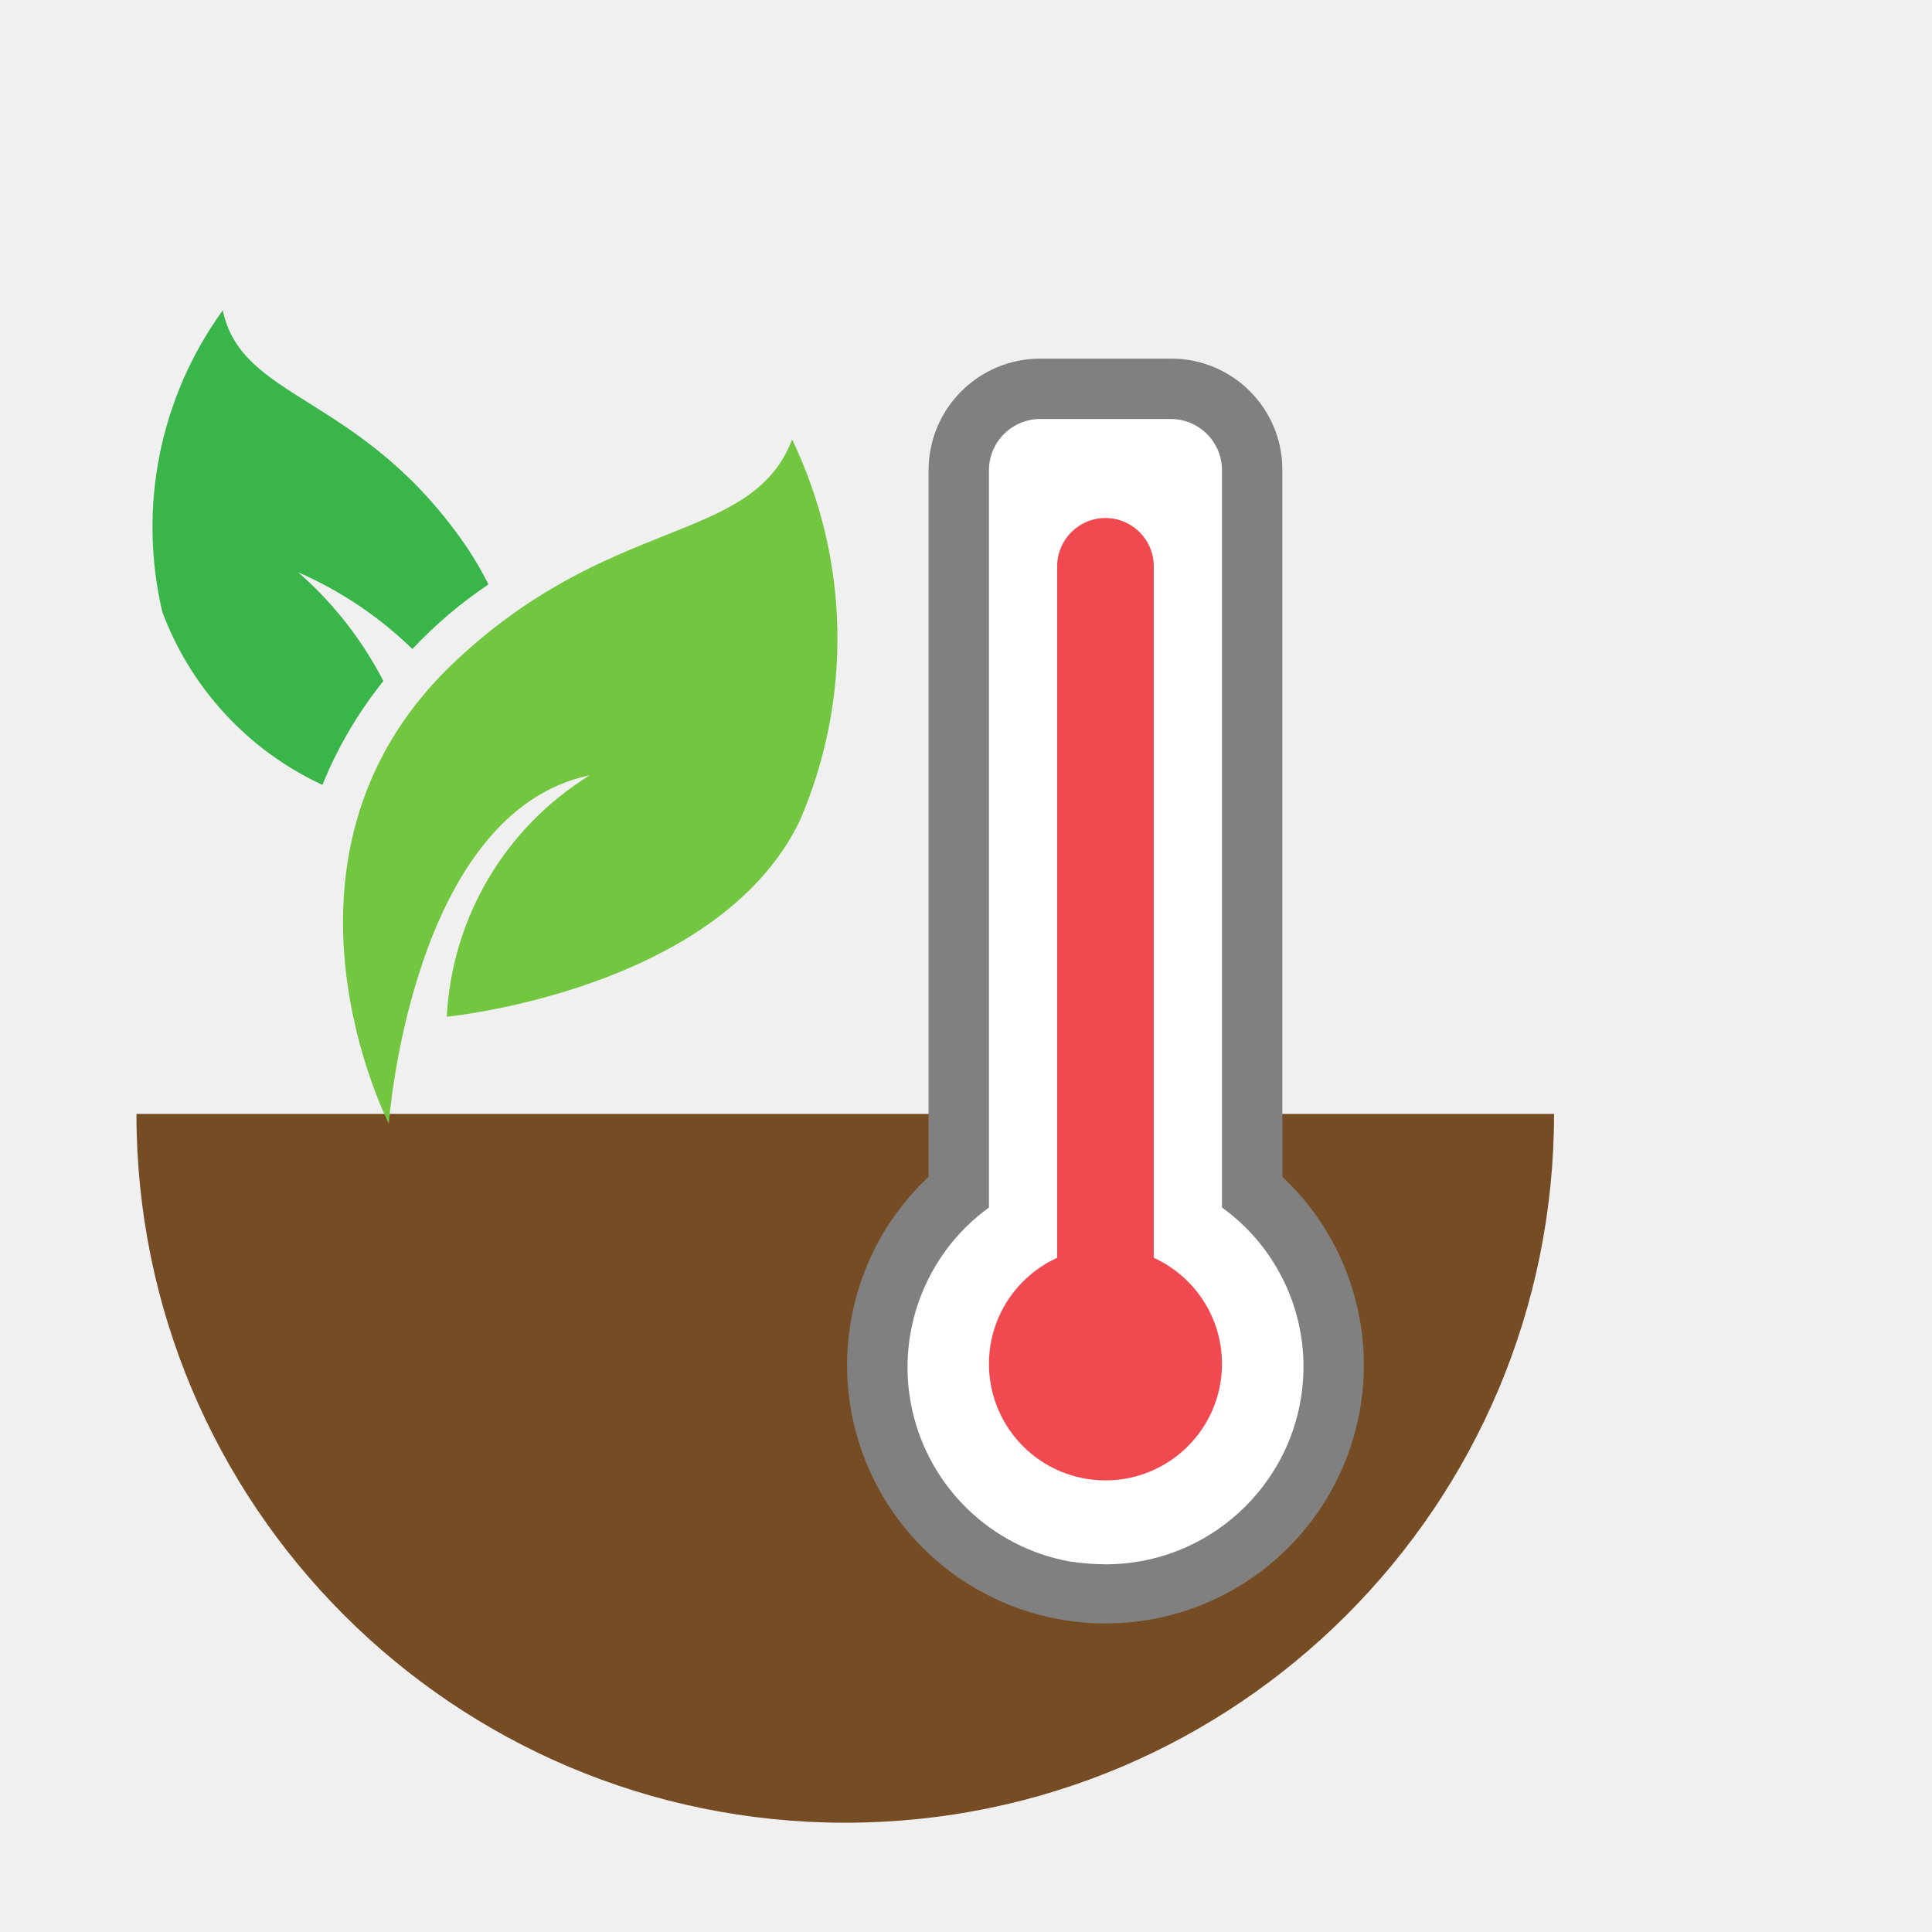
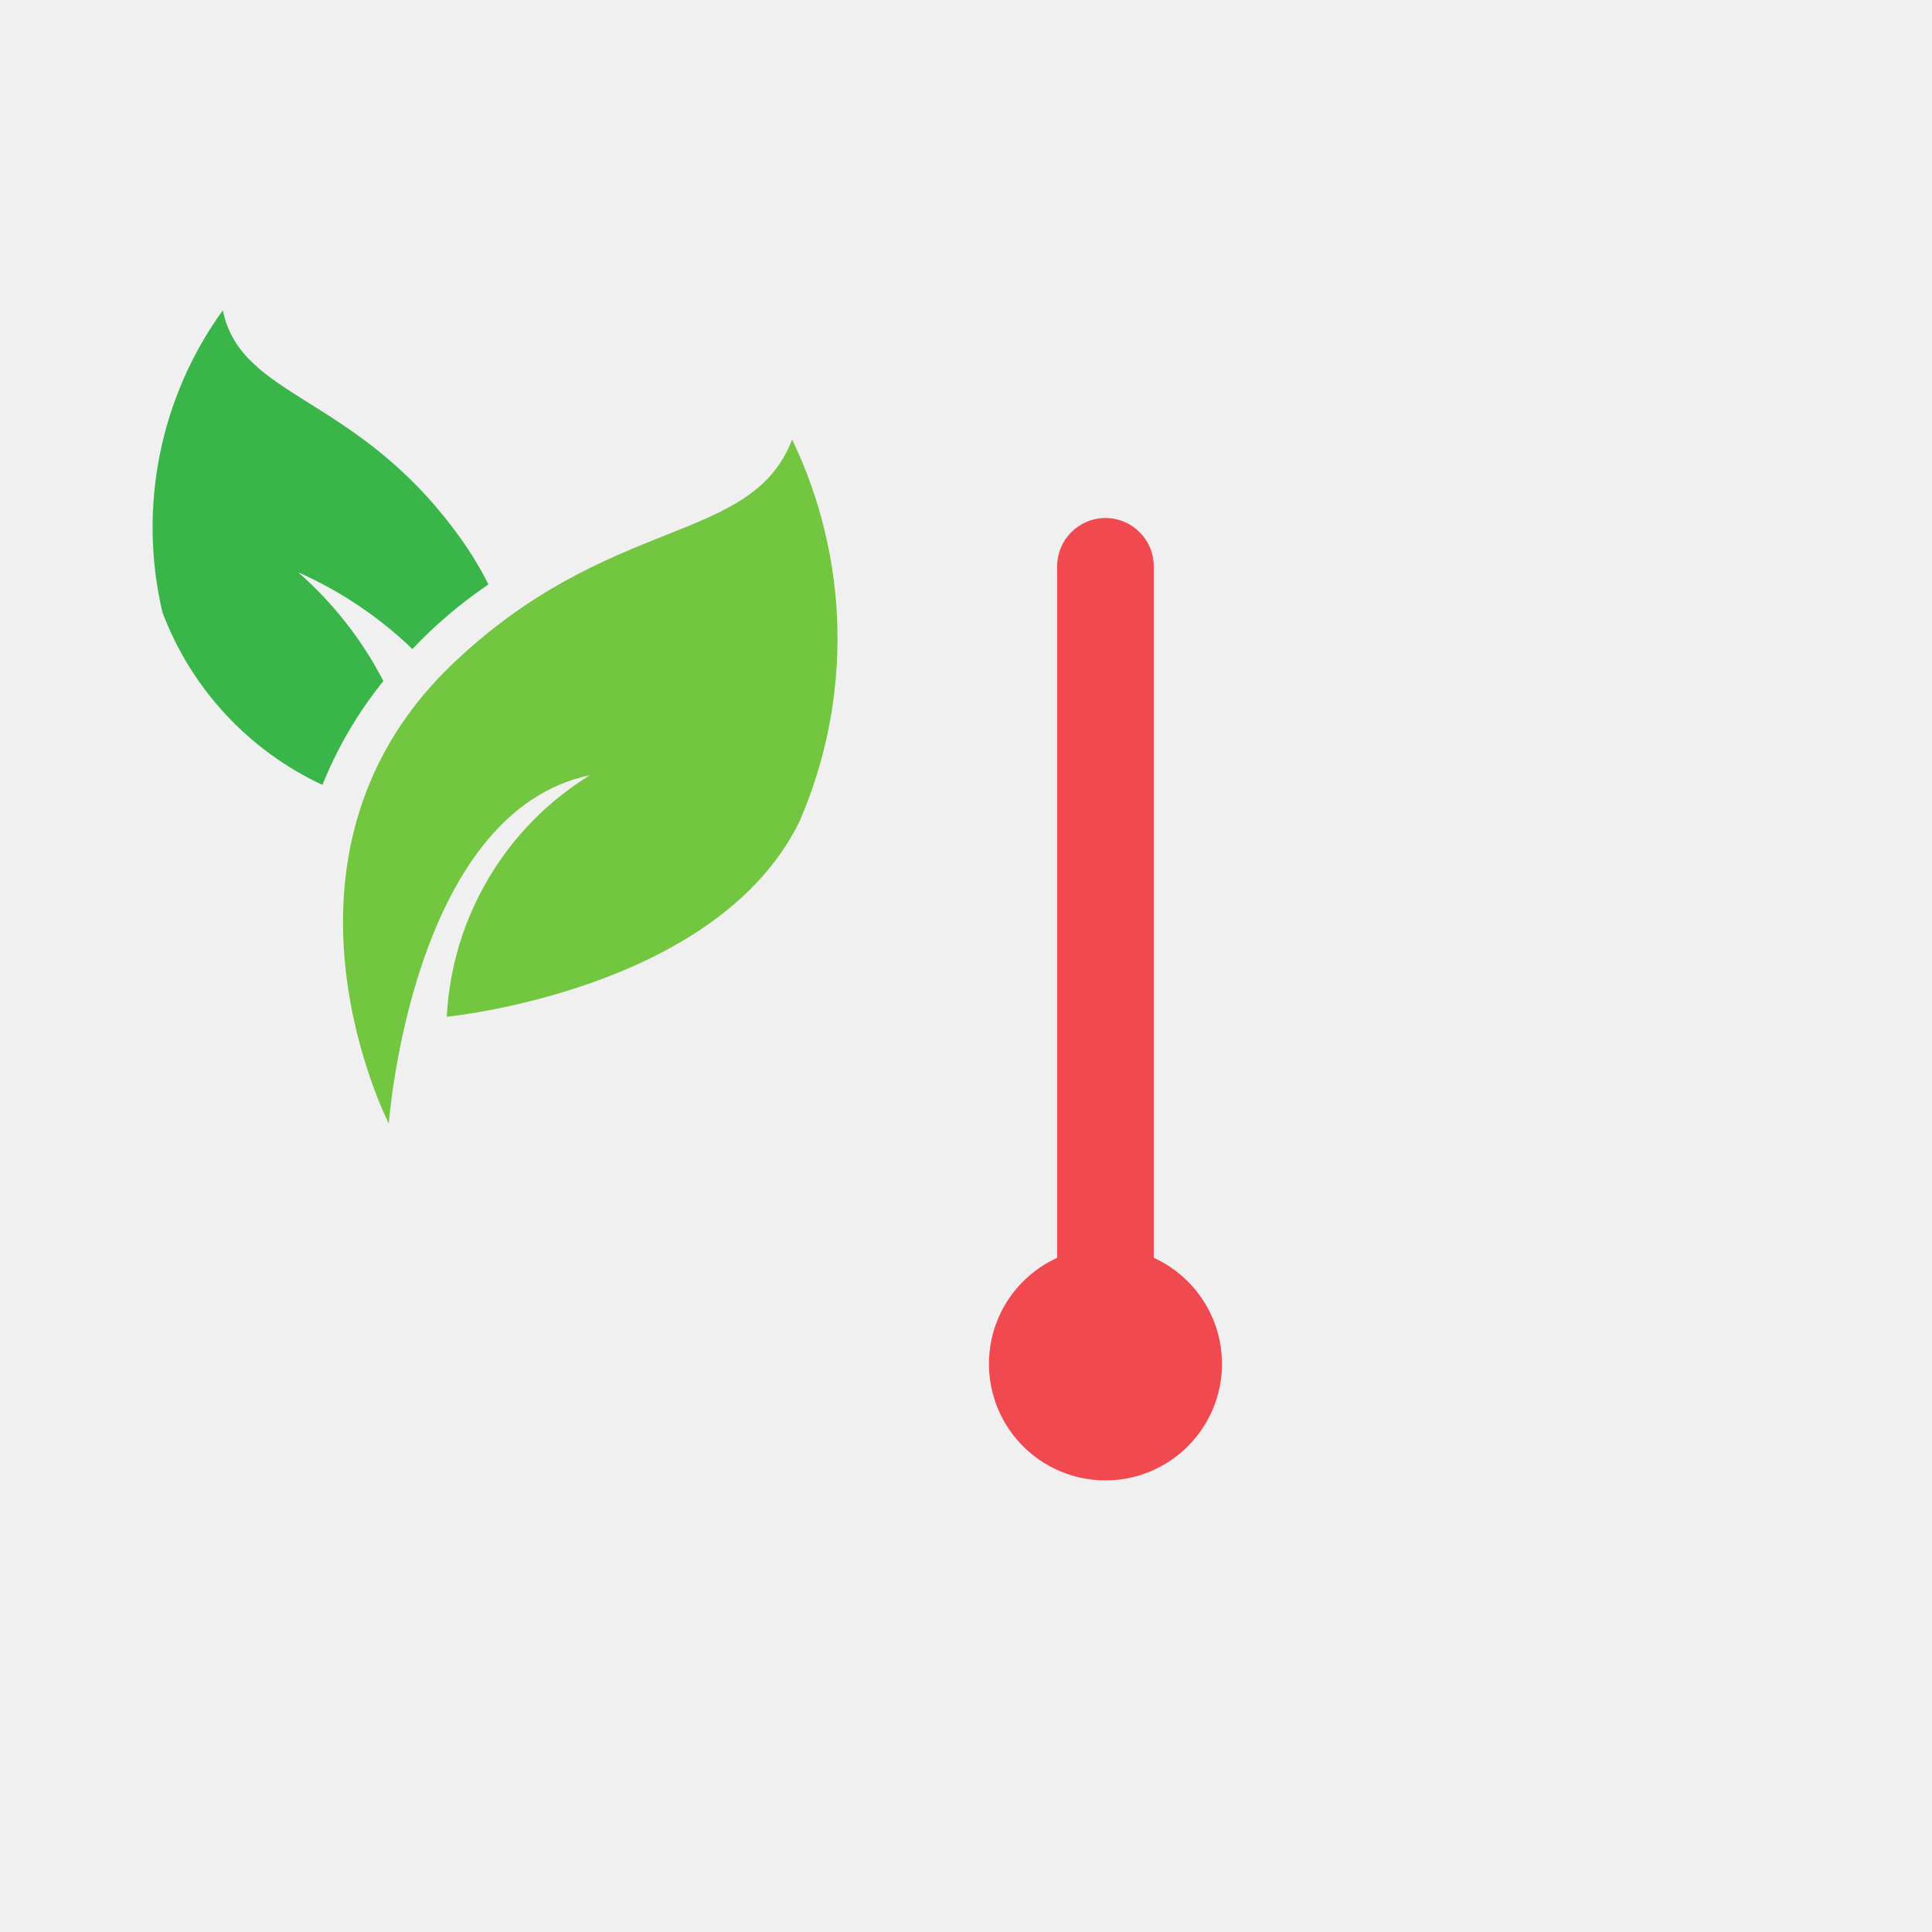
<svg xmlns="http://www.w3.org/2000/svg" viewBox="0 0 32 32">
  <defs>
-     <style>.cls-1{fill:none;}.cls-2{fill:#754c24;}.cls-3{fill:#fff;}.cls-4{fill:gray;}.cls-5{fill:#f14950;}.cls-6{fill:#73c63f;}.cls-7{fill:#39b54a;}</style>
+     <style>.cls-1{fill:none;}.cls-2{fill:#f14950;}.cls-3{fill:#73c63f;}.cls-4{fill:#39b54a;}</style>
  </defs>
  <g id="Layer_2" data-name="Layer 2">
    <g id="Layer_2-2" data-name="Layer 2">
-       <rect class="cls-1" width="32" height="32" />
-       <path class="cls-2" d="M2.26,18.45a11.74,11.74,0,0,0,23.48,0Z" />
-       <path class="cls-3" d="M18.31,26.37a4.14,4.14,0,0,1-.7-.06,3.77,3.77,0,0,1-1.73-6.59V7.78a1.34,1.34,0,0,1,1.34-1.34H19.4a1.34,1.34,0,0,1,1.34,1.34V19.72a3.71,3.71,0,0,1,1.35,2.87,3.77,3.77,0,0,1-3.78,3.78Z" />
-       <path class="cls-4" d="M19.4,6.94a.85.85,0,0,1,.84.84V20a3.25,3.25,0,0,1,1.35,2.63,3.28,3.28,0,0,1-3.28,3.28,4.18,4.18,0,0,1-.61-.05A3.27,3.27,0,0,1,16.38,20V7.78a.85.85,0,0,1,.84-.84H19.4m0-1H17.22a1.85,1.85,0,0,0-1.84,1.84V19.49a4.28,4.28,0,1,0,5.86,0V7.78A1.84,1.84,0,0,0,19.4,5.94Z" />
-       <rect class="cls-5" x="17.51" y="8.58" width="1.6" height="14.86" rx="0.8" ry="0.8" />
-       <circle class="cls-5" cx="18.31" cy="22.59" r="1.93" />
-       <path class="cls-6" d="M6.44,18.61s-2.25-4.38,1-7.56c2.64-2.56,5-2,5.68-3.77a7.61,7.61,0,0,1,.12,6.33c-1.37,2.8-5.84,3.23-5.84,3.23a5,5,0,0,1,2.37-4C6.81,13.46,6.44,18.61,6.44,18.61Z" />
-       <path class="cls-7" d="M6.35,11.28a6.11,6.11,0,0,0-1.41-1.8,6.34,6.34,0,0,1,1.89,1.27A7.33,7.33,0,0,1,8.09,9.68a5.56,5.56,0,0,0-.48-.79C5.9,6.52,4,6.62,3.69,5.14a6.12,6.12,0,0,0-1,5A5.14,5.14,0,0,0,5.34,13,6.89,6.89,0,0,1,6.35,11.28Z" />
+       <g id="Layer_2-3" data-name="Layer 2">
+         <g id="Layer_2-2-2" data-name="Layer 2-2">
+           <rect class="cls-1" width="32" height="32" />
+           <rect class="cls-2" x="17.51" y="8.58" width="1.6" height="14.86" rx="0.8" ry="0.8" />
+           <circle class="cls-2" cx="18.31" cy="22.59" r="1.93" />
+           <path class="cls-3" d="M6.44,18.61s-2.25-4.38,1-7.56c2.64-2.56,5-2,5.68-3.77a7.6,7.6,0,0,1,.12,6.33c-1.37,2.8-5.84,3.23-5.84,3.23a5,5,0,0,1,2.37-4C6.81,13.46,6.44,18.61,6.44,18.61Z" />
+           <path class="cls-4" d="M6.35,11.28a6.15,6.15,0,0,0-1.41-1.8,6.54,6.54,0,0,1,1.89,1.27A7.59,7.59,0,0,1,8.09,9.68a5.73,5.73,0,0,0-.48-.79C5.9,6.52,4,6.62,3.69,5.14a6.14,6.14,0,0,0-1,5A5.16,5.16,0,0,0,5.34,13,6.76,6.76,0,0,1,6.35,11.28Z" />
+         </g>
+       </g>
    </g>
  </g>
</svg>
